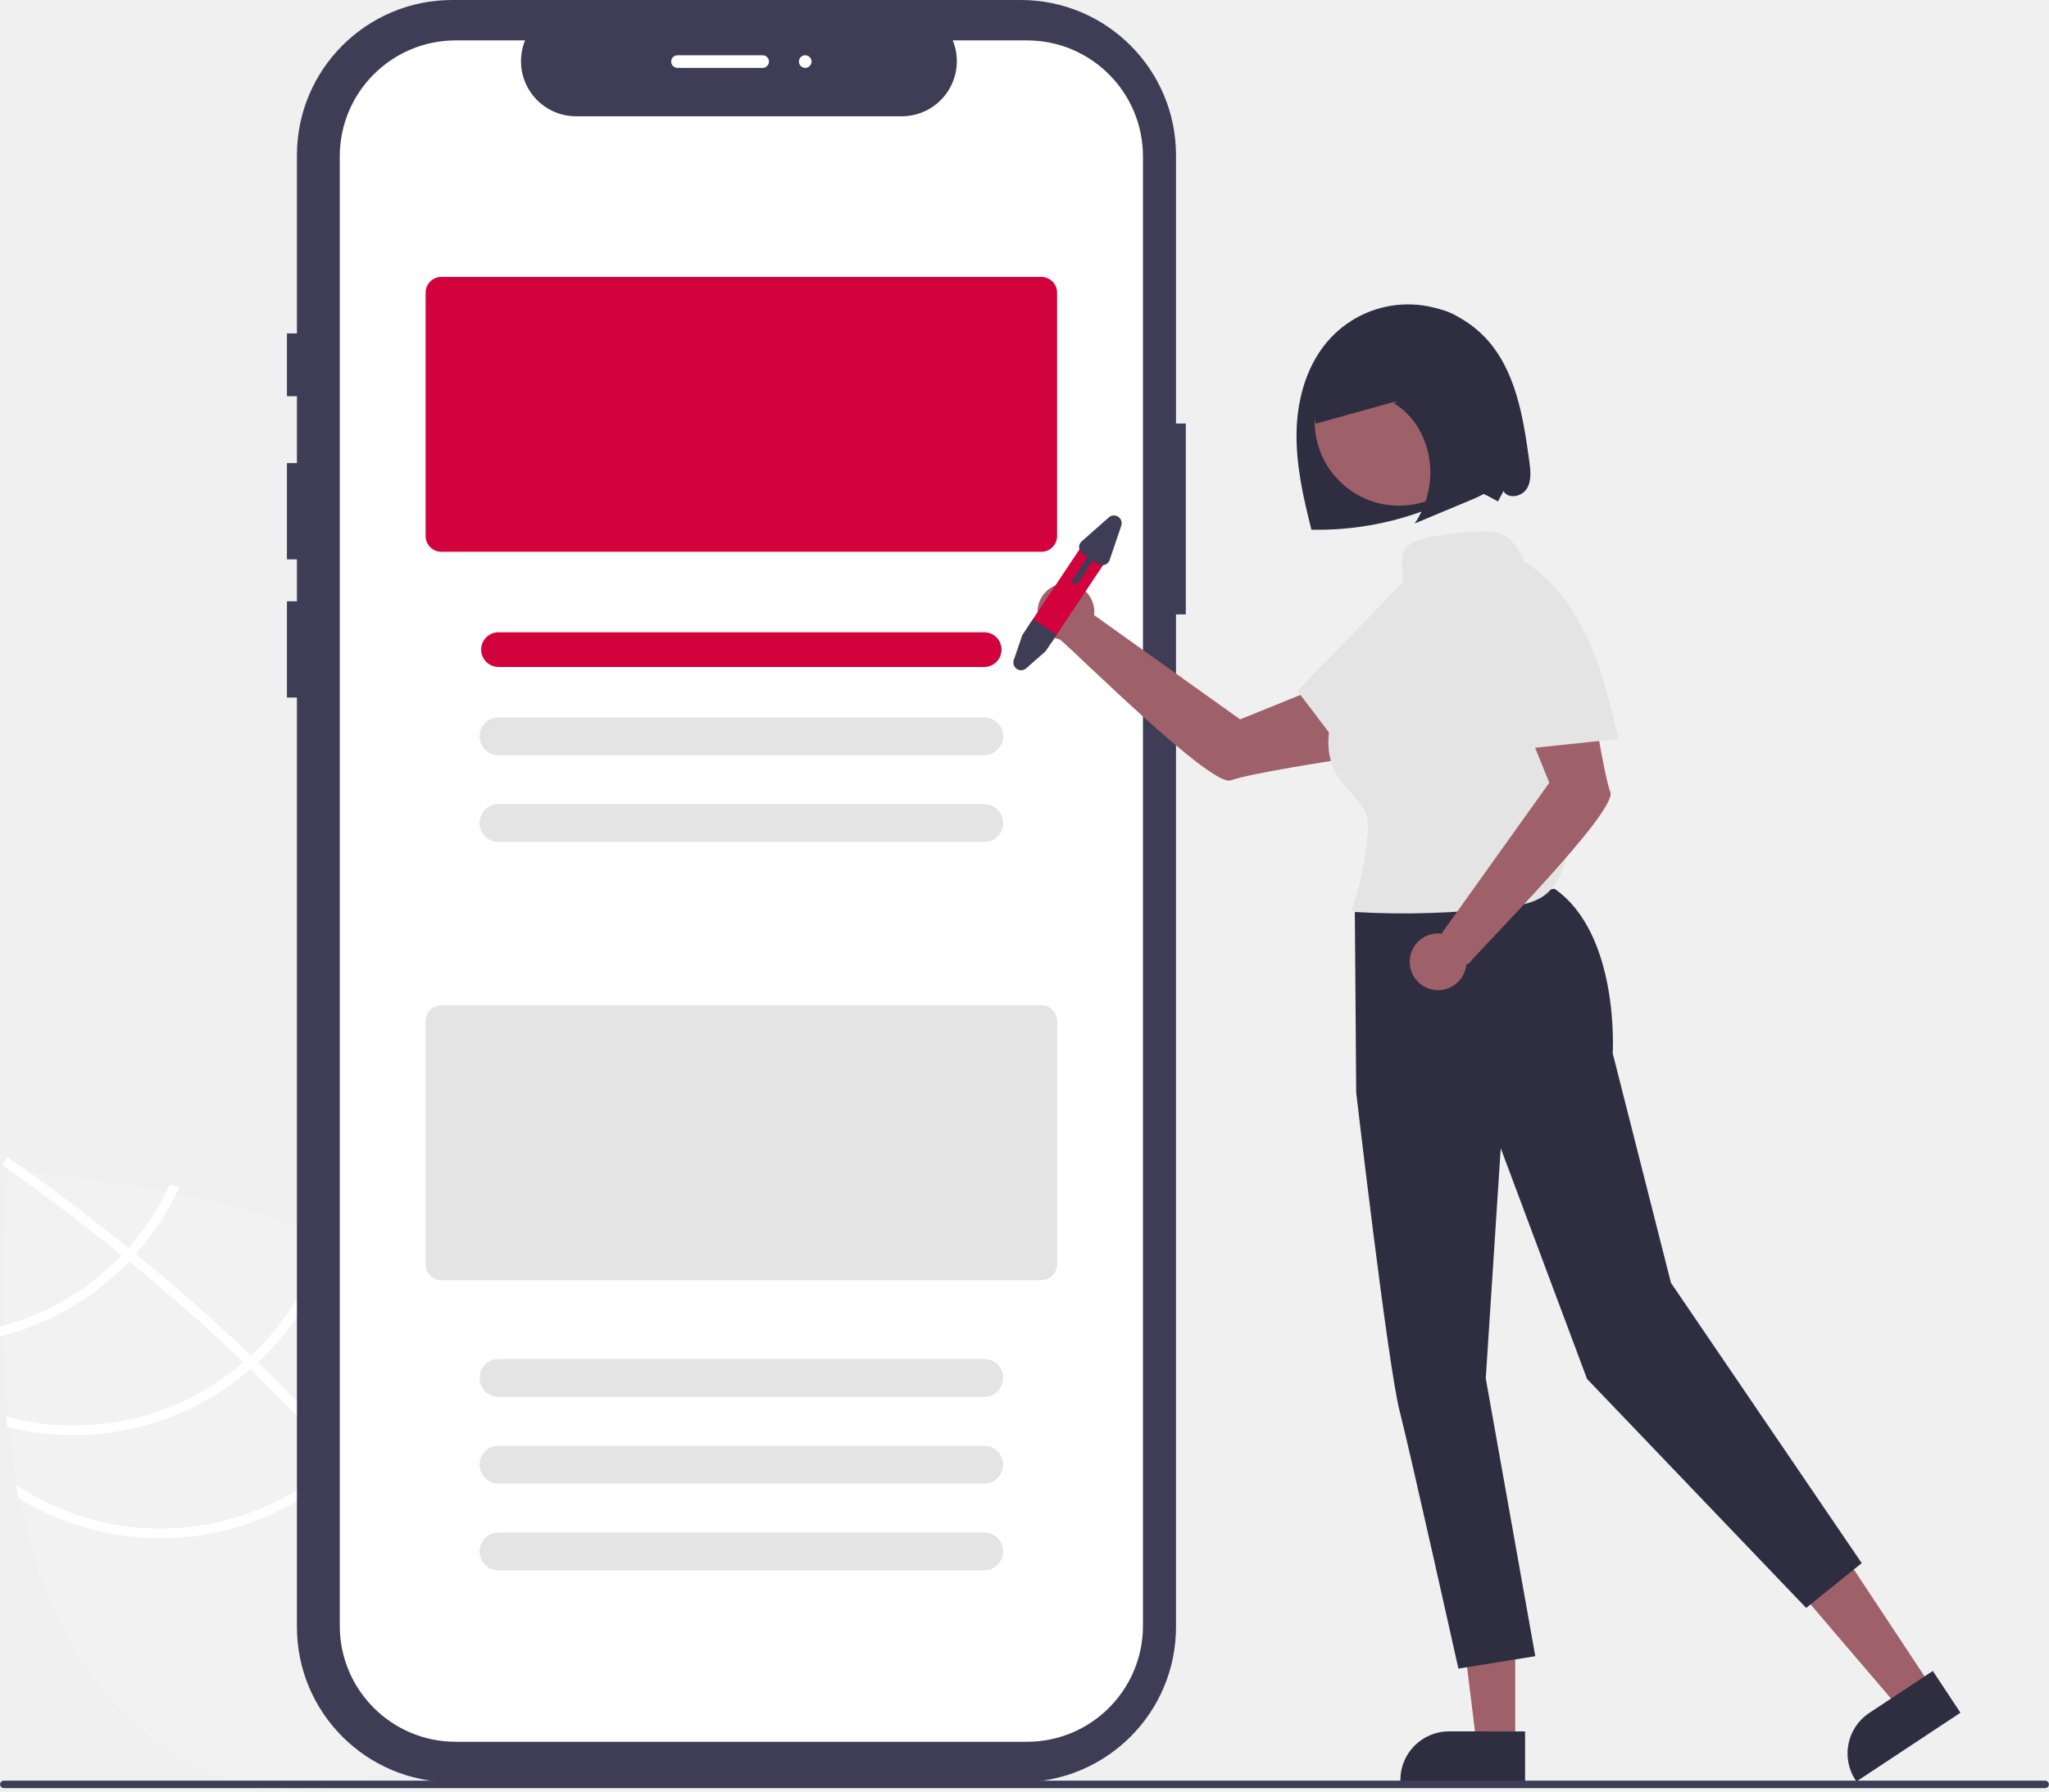
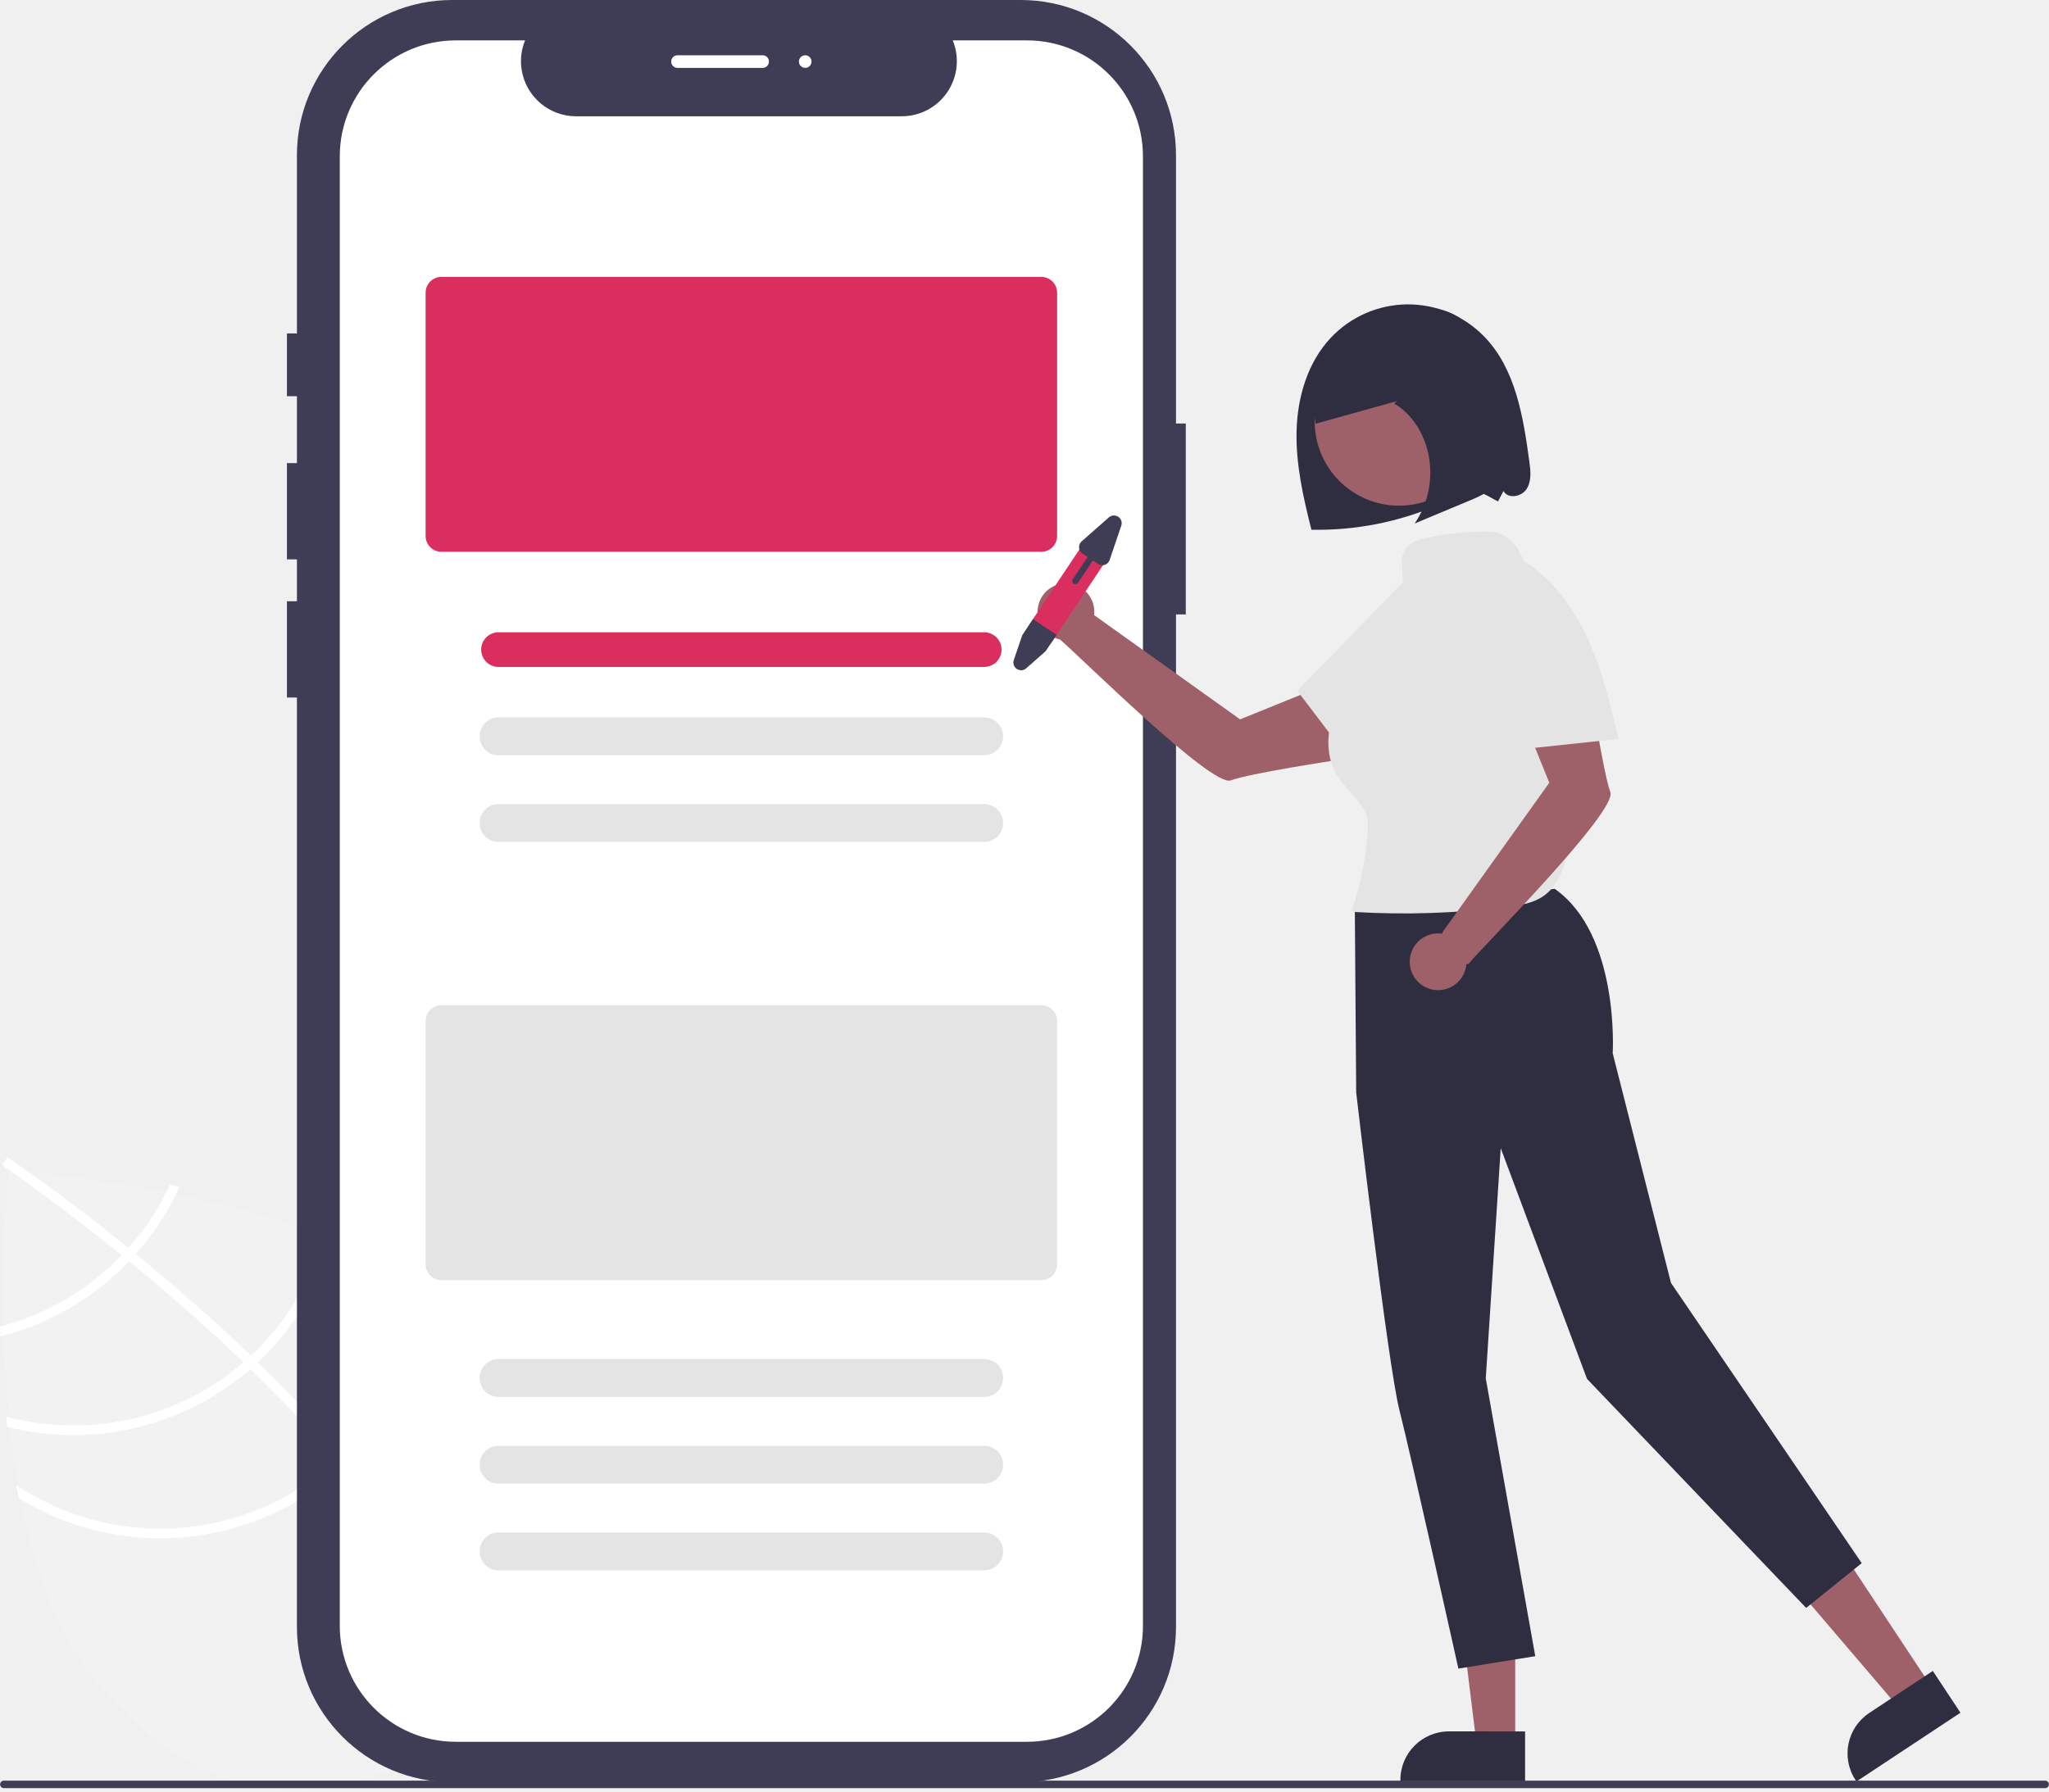
<svg xmlns="http://www.w3.org/2000/svg" data-name="Layer 1" width="649.675" height="568.22" viewBox="0 0 649.675 568.22">
  <path d="M397.239,566.04,390.539,618.818l-9.859-59.954c-47.382-18.182-102.782-21.713-102.782-21.713s-12.226,114.507,28.139,162.387,82.922,40.601,118.034,11c35.111-29.6,49.481-70.314,9.117-118.194C424.203,581.688,411.521,573.045,397.239,566.04Z" transform="translate(-275.1623 -165.8899)" fill="#f2f2f2" />
  <path d="M384.1,626.798l1.99,2.36c22.987,27.551,36.405,52.855,40.033,75.58.059.33.096.659.154.989l-1.538.238-1.482.21c-3.649-24.765-19.48-50.774-39.523-74.81-.638-.781-1.287-1.574-1.958-2.347-8.575-10.1-17.832-19.824-27.217-28.942-.72-.712-1.462-1.426-2.204-2.14-12.45-11.97-25.014-22.844-36.237-32.03-.79-.653-1.592-1.296-2.384-1.927-19.059-15.472-33.904-25.802-37.214-28.068-.399-.283-.625-.433-.676-.47l.844-1.251.002-.022.856-1.261c.051.037.811.535,2.182,1.498,5.151,3.573,18.987,13.394,36.143,27.272.771.63,1.573,1.273,2.363,1.926,9.115,7.446,19.072,15.961,29.104,25.252q3.785,3.495,7.377,6.972c.753.704,1.495,1.418,2.215,2.13Q372.149,612.739,384.1,626.798Z" transform="translate(-275.1623 -165.8899)" fill="#fff" />
  <path d="M315.87,561.678c-.694.765-1.4,1.54-2.137,2.301a84.299,84.299,0,0,1-6.304,5.894,82.005,82.005,0,0,1-32.267,16.729c.031,1.033.063,2.066.092,3.12a85.042,85.042,0,0,0,34.145-17.513,87.225,87.225,0,0,0,6.718-6.303c.726-.752,1.431-1.527,2.116-2.303a84.326,84.326,0,0,0,13.878-21.353q-1.566-.329-3.068-.652A81.724,81.724,0,0,1,315.87,561.678Z" transform="translate(-275.1623 -165.8899)" fill="#fff" />
  <path d="M354.714,595.828q-1.15,1.089-2.359,2.109c-.236.219-.493.435-.738.642a82.44,82.44,0,0,1-74.517,16.59c.114,1.083.228,2.167.363,3.252a85.501,85.501,0,0,0,76.124-17.505c.327-.276.654-.552.972-.839.808-.701,1.594-1.404,2.371-2.119a85.049,85.049,0,0,0,24.398-41.355c-.955-.374-1.91-.748-2.877-1.112A81.874,81.874,0,0,1,354.714,595.828Z" transform="translate(-275.1623 -165.8899)" fill="#fff" />
  <path d="M384.1,626.798c-.759.76-1.537,1.496-2.325,2.22-.847.774-1.703,1.536-2.58,2.275a82.663,82.663,0,0,1-98.925,5.608c.272,1.39.534,2.768.83,4.137a85.69,85.69,0,0,0,100.065-7.409c.876-.739,1.743-1.489,2.568-2.265.81-.723,1.588-1.459,2.357-2.207a85.44,85.44,0,0,0,25.373-57.387c-.974-.658-1.974-1.274-2.983-1.902A82.396,82.396,0,0,1,384.1,626.798Z" transform="translate(-275.1623 -165.8899)" fill="#fff" />
  <path d="M648.036,300.207V215.13a49.24,49.24,0,0,0-49.24-49.24H418.549a49.24,49.24,0,0,0-49.241,49.24V271.632h-3.167v19.909h3.167V312.776h-3.167v30.526h3.167V356.575h-3.167v30.526h3.167v294.767a49.24,49.24,0,0,0,49.24,49.24H598.796a49.24,49.24,0,0,0,49.241-49.24V360.766h3.106v-60.559Z" transform="translate(-275.1623 -165.8899)" fill="#3f3d56" />
  <path d="M600.783,178.7H577.255a17.47,17.47,0,0,1-16.175,24.068H457.818a17.47,17.47,0,0,1-16.175-24.068H419.668a36.772,36.772,0,0,0-36.772,36.772V681.526a36.772,36.772,0,0,0,36.772,36.772h181.115a36.772,36.772,0,0,0,36.772-36.772h0V215.472A36.772,36.772,0,0,0,600.783,178.7Z" transform="translate(-275.1623 -165.8899)" fill="#fff" />
-   <path d="M605.338,340.892H415.112a5.006,5.006,0,0,1-5-5V258.706a5.006,5.006,0,0,1,5-5h190.226a5.006,5.006,0,0,1,5,5V335.892A5.006,5.006,0,0,1,605.338,340.892Z" transform="translate(-275.1623 -165.8899)" fill="#d2023d" />
-   <path d="M587.225,377.418h-154a5.5,5.5,0,0,1,0-11h154a5.5,5.5,0,0,1,0,11Z" transform="translate(-275.1623 -165.8899)" fill="#d2023d" />
+   <path d="M605.338,340.892H415.112a5.006,5.006,0,0,1-5-5V258.706a5.006,5.006,0,0,1,5-5h190.226a5.006,5.006,0,0,1,5,5V335.892A5.006,5.006,0,0,1,605.338,340.892Z" transform="translate(-275.1623 -165.8899)" fill="#da2e5e" />
+   <path d="M587.225,377.418h-154a5.5,5.5,0,0,1,0-11h154a5.5,5.5,0,0,1,0,11Z" transform="translate(-275.1623 -165.8899)" fill="#da2e5e" />
  <path d="M587.225,405.418h-154a6,6,0,0,1,0-12h154a6,6,0,0,1,0,12Z" transform="translate(-275.1623 -165.8899)" fill="#e4e4e4" />
  <path d="M587.225,432.918h-154a6,6,0,0,1,0-12h154a6,6,0,0,1,0,12Z" transform="translate(-275.1623 -165.8899)" fill="#e4e4e4" />
  <path d="M605.338,571.892H415.112a5.006,5.006,0,0,1-5-5V489.706a5.006,5.006,0,0,1,5-5h190.226a5.006,5.006,0,0,1,5,5V566.892A5.006,5.006,0,0,1,605.338,571.892Z" transform="translate(-275.1623 -165.8899)" fill="#e4e4e4" />
  <path d="M587.225,608.918h-154a6,6,0,0,1,0-12h154a6,6,0,0,1,0,12Z" transform="translate(-275.1623 -165.8899)" fill="#e4e4e4" />
  <path d="M587.225,636.418h-154a6,6,0,0,1,0-12h154a6,6,0,0,1,0,12Z" transform="translate(-275.1623 -165.8899)" fill="#e4e4e4" />
  <path d="M587.225,663.918h-154a6,6,0,0,1,0-12h154a6,6,0,0,1,0,12Z" transform="translate(-275.1623 -165.8899)" fill="#e4e4e4" />
  <path d="M760.066,312.227c-1.935-14.19-4.361-29.424-14.369-39.668a33.655,33.655,0,0,0-48.626.503c-7.285,7.772-10.502,18.685-10.797,29.333s2.077,21.179,4.708,31.501a97.091,97.091,0,0,0,40.521-7.976,65.289,65.289,0,0,1,9.716-3.814c3.376-.859,5.782,1.303,8.923,2.811l1.724-3.301c1.411,2.626,5.781,1.848,7.366-.677C760.816,318.415,760.469,315.181,760.066,312.227Z" transform="translate(-275.1623 -165.8899)" fill="#2f2e41" />
  <polygon points="612.434 535.007 602.208 541.77 571.257 505.545 586.349 495.564 612.434 535.007" fill="#9e616a" />
  <path d="M896.76,709.084,863.787,730.89l-.276-.417a15.387,15.387,0,0,1,4.346-21.321l.001-.001,20.139-13.318Z" transform="translate(-275.1623 -165.8899)" fill="#2f2e41" />
  <polygon points="480.429 553.116 468.169 553.116 462.337 505.828 480.431 505.829 480.429 553.116" fill="#9e616a" />
  <path d="M758.718,730.89l-39.531-.001v-.5a15.387,15.387,0,0,1,15.386-15.386h.001l24.144.001Z" transform="translate(-275.1623 -165.8899)" fill="#2f2e41" />
  <path d="M668.364,394.037l-46.289-33.066a8.997,8.997,0,1,0-10.808,7.748c5.786,4.858,48.048,46.888,54.099,44.671,6.142-2.25,32.993-6.323,32.993-6.323l.748-25.495Z" transform="translate(-275.1623 -165.8899)" fill="#9e616a" />
  <path d="M704.733,454.198l.437,58.178s10.017,86.201,13.712,100.763,18.691,81.946,18.691,81.946l24.379-3.933-15.7-88.098,4.745-73.017,27.364,73.178L847.847,675.848l17.61-14.21-60.481-88.881-18.473-72.811s2.298-37.66-18.401-52.163Z" transform="translate(-275.1623 -165.8899)" fill="#2f2e41" />
  <circle cx="443.574" cy="133.655" r="26.721" fill="#9e616a" />
  <rect x="722.987" y="465.336" width="24.292" height="31.579" transform="translate(-279.6636 789.4121) rotate(-65.86746)" fill="#2f2e41" />
-   <path d="M593.233,362.657" transform="translate(-275.1623 -165.8899)" fill="#d2023d" />
+   <path d="M593.233,362.657" transform="translate(-275.1623 -165.8899)" fill="#da2e5e" />
  <path d="M761.534,350.959c-3.149-6.267-4.679-14.009-11.392-16.041-4.533-1.372-22.868.684-27,3-6.872,3.852-.645,11.071-4.699,17.826q-6.611,11.016-13.222,22.031c-3.03,5.049-6.092,10.169-7.73,15.824-1.638,5.655-1.717,12.003,1.074,17.188,2.498,4.64,7.023,7.932,9.535,12.564,2.612,4.818-2.077,26.331-4.509,31.243l1.167.539a263.089,263.089,0,0,0,48.448-1.63c3.987-.505,8.127-1.164,11.413-3.479,4.84-3.409,6.753-9.595,7.949-15.393A129.677,129.677,0,0,0,761.534,350.959Z" transform="translate(-275.1623 -165.8899)" fill="#e4e4e4" />
  <path d="M706.848,411.651c7.239-7.115,14.515-14.272,20.475-22.488s10.594-17.621,11.887-27.688a20.509,20.509,0,0,0-.641-9.62c-1.111-3.049-3.569-5.755-6.739-6.451-5.072-1.114-9.683,2.934-13.302,6.658q-16.007,16.468-32.015,32.936,10.196,13.422,20.393,26.844Z" transform="translate(-275.1623 -165.8899)" fill="#e4e4e4" />
  <path d="M785.753,417.131c-2.25-6.141-6.323-32.993-6.323-32.993l-25.495-.748,12.465,30.743-34.014,47.616s.063.105.177.291a8.995,8.995,0,1,0,7.545,9.559.621.621,0,0,0,.78-.134C744.672,466.717,788.003,423.273,785.753,417.131Z" transform="translate(-275.1623 -165.8899)" fill="#9e616a" />
  <path d="M788.345,400.173c-2.34-9.877-4.698-19.807-8.643-29.159s-9.593-18.185-17.537-24.503a20.509,20.509,0,0,0-8.563-4.431c-3.184-.628-6.771.075-9.007,2.427-3.578,3.763-2.501,9.804-1.189,14.828q5.804,22.22,11.609,44.441,16.762-1.777,33.523-3.553Z" transform="translate(-275.1623 -165.8899)" fill="#e4e4e4" />
  <path d="M752.141,301.624c-.835-6.464-1.708-12.982-3.671-19.069-1.963-6.087-5.126-11.787-9.664-15.235-7.185-5.459-16.488-4.406-24.544-1.266-6.23,2.428-12.312,6.12-16.705,12.053-4.394,5.934-6.861,14.401-5.227,22.16q12.89-3.587,25.78-7.175l-.941.783c5.576,3.142,9.812,9.644,11.077,17.005a28.717,28.717,0,0,1-4.537,21.038q8.791-3.673,17.582-7.347c3.617-1.512,7.489-3.253,9.634-7.13C753.413,312.946,752.835,306.988,752.141,301.624Z" transform="translate(-275.1623 -165.8899)" fill="#2f2e41" />
-   <path d="M625.981,343.514,608.792,369.312a4.469,4.469,0,0,1-3.755,2.001,4.479,4.479,0,0,1-4.135-2.755,4.128,4.128,0,0,1-.269-.857,4.512,4.512,0,0,1,.67-3.379l17.189-25.798a4.5,4.5,0,1,1,7.49,4.99Z" transform="translate(-275.1623 -165.8899)" fill="#d2023d" />
+   <path d="M625.981,343.514,608.792,369.312a4.469,4.469,0,0,1-3.755,2.001,4.479,4.479,0,0,1-4.135-2.755,4.128,4.128,0,0,1-.269-.857,4.512,4.512,0,0,1,.67-3.379l17.189-25.798a4.5,4.5,0,1,1,7.49,4.99Z" transform="translate(-275.1623 -165.8899)" fill="#da2e5e" />
  <path d="M610.178,367.232l-3.479,5.191-6.157,5.427a2.451,2.451,0,0,1-3.942-2.627l2.695-7.888,3.394-5.093Z" transform="translate(-275.1623 -165.8899)" fill="#3f3d56" />
  <path d="M626.741,329.985l-8.614,7.593a2.452,2.452,0,0,0,.262,3.881l1.63,1.086-4.713,7.074a1,1,0,0,0,1.664,1.109l4.713-7.074,1.63,1.086a2.456,2.456,0,0,0,3.399-.675,2.468,2.468,0,0,0,.284-.578l3.69-10.874a2.453,2.453,0,0,0-3.944-2.628Z" transform="translate(-275.1623 -165.8899)" fill="#3f3d56" />
  <path d="M923.647,732.999H276.353a1.191,1.191,0,0,1,0-2.381H923.647a1.191,1.191,0,0,1,0,2.381Z" transform="translate(-275.1623 -165.8899)" fill="#3f3d56" />
  <path d="M516.975,187.418h-27a2,2,0,0,1,0-4h27a2,2,0,0,1,0,4Z" transform="translate(-275.1623 -165.8899)" fill="#fff" />
  <circle cx="255.313" cy="19.528" r="2" fill="#fff" />
</svg>
